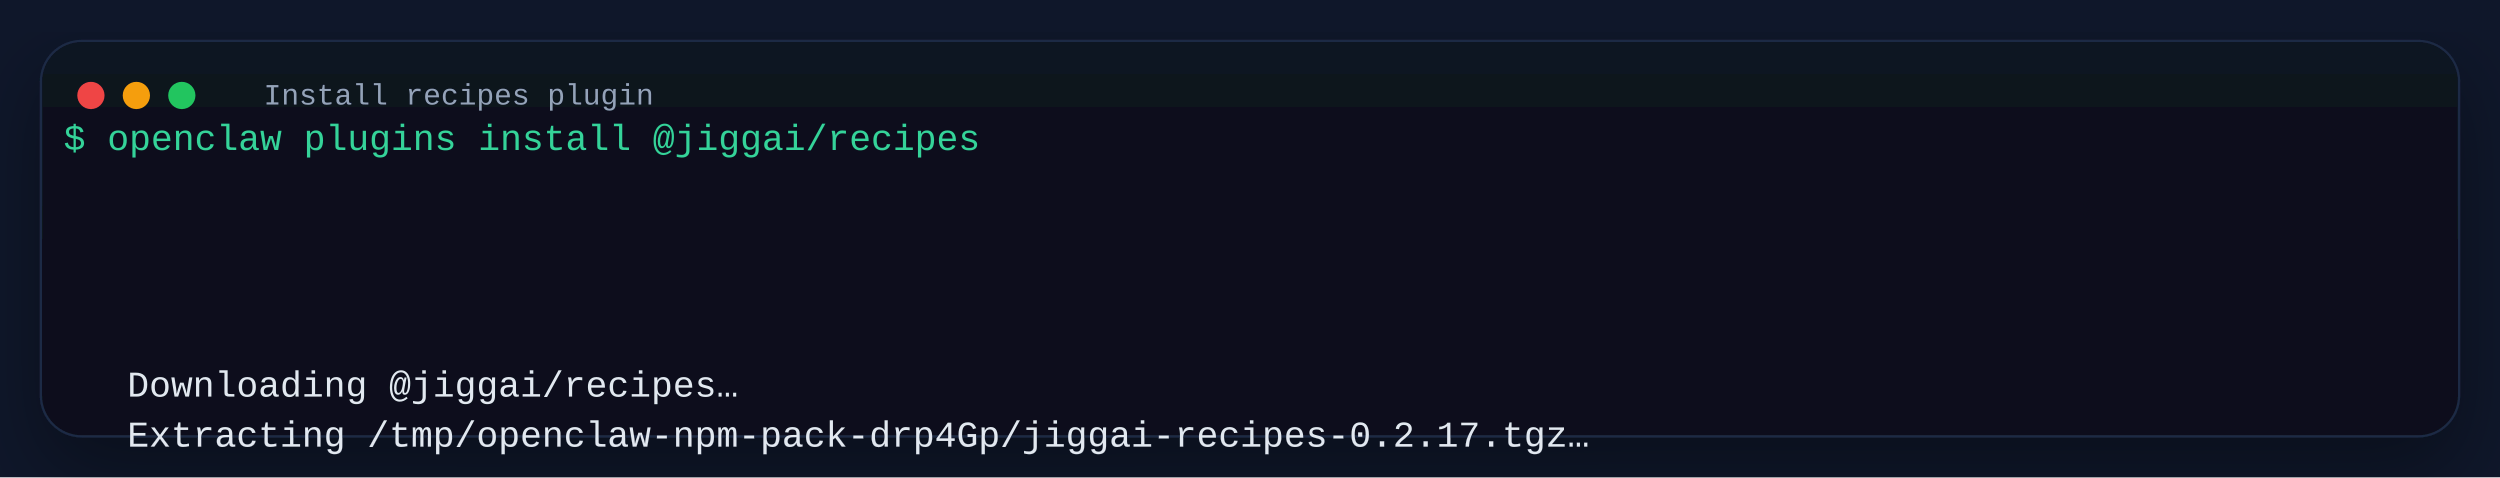
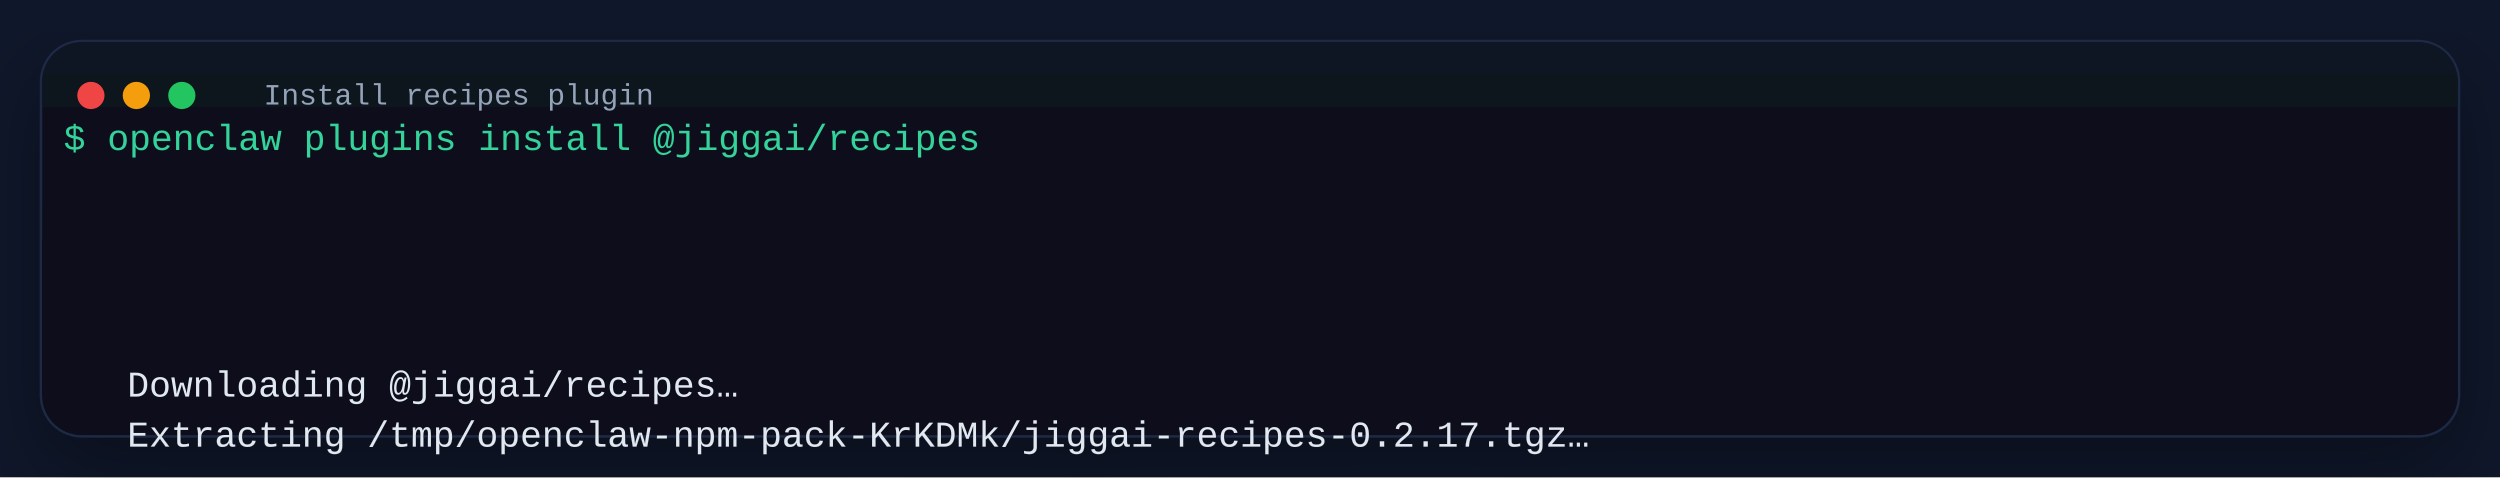
<svg xmlns="http://www.w3.org/2000/svg" width="1100" height="210" viewBox="0 0 1100 210">
  <defs>
    <linearGradient id="bg" x1="0" x2="0" y1="0" y2="1">
      <stop offset="0" stop-color="#0b1220" />
      <stop offset="1" stop-color="#0a0f1a" />
    </linearGradient>
    <filter id="shadow" x="-20%" y="-20%" width="140%" height="140%">
      <feDropShadow dx="0" dy="14" stdDeviation="18" flood-color="#000" flood-opacity="0.35" />
    </filter>
  </defs>
  <rect x="0" y="0" width="1100" height="210" fill="#0f172a" />
  <g filter="url(#shadow)">
    <rect x="18" y="18" rx="18" ry="18" width="1064" height="174" fill="url(#bg)" stroke="#1f2a44" stroke-width="1" />
    <g transform="translate(28, 28)">
      <circle cx="12" cy="14" r="6" fill="#ef4444" />
      <circle cx="32" cy="14" r="6" fill="#f59e0b" />
      <circle cx="52" cy="14" r="6" fill="#22c55e" />
      <text x="88" y="18" font-family="ui-monospace, SFMono-Regular, Menlo, Monaco, Consolas, 'Liberation Mono', 'Courier New', monospace" font-size="13" fill="#94a3b8">Install recipes plugin</text>
    </g>
    <text x="28" y="66" font-family="ui-monospace, SFMono-Regular, Menlo, Monaco, Consolas, 'Liberation Mono', 'Courier New', monospace" font-size="16" fill="#34d399">$ openclaw plugins install @jiggai/recipes</text>
    <g transform="translate(28, 94)" font-family="ui-monospace, SFMono-Regular, Menlo, Monaco, Consolas, 'Liberation Mono', 'Courier New', monospace" font-size="16" dominant-baseline="hanging">
      <text x="28" y="72" fill="#e2e8f0">Downloading @jiggai/recipes…</text>
-       <text x="28" y="94" fill="#e2e8f0">Extracting /tmp/openclaw-npm-pack-drp4Gp/jiggai-recipes-0.2.17.tgz…</text>
+       <text x="28" y="94" fill="#e2e8f0">Extracting /tmp/openclaw-npm-pack-KrKDMk/jiggai-recipes-0.2.17.tgz…</text>
      <text x="28" y="116" fill="#e2e8f0" />
      <text x="28" y="138" fill="#e2e8f0">plugin already exists: /home/you/.openclaw/extensions/recipes (delete it first)</text>
    </g>
  </g>
</svg>
